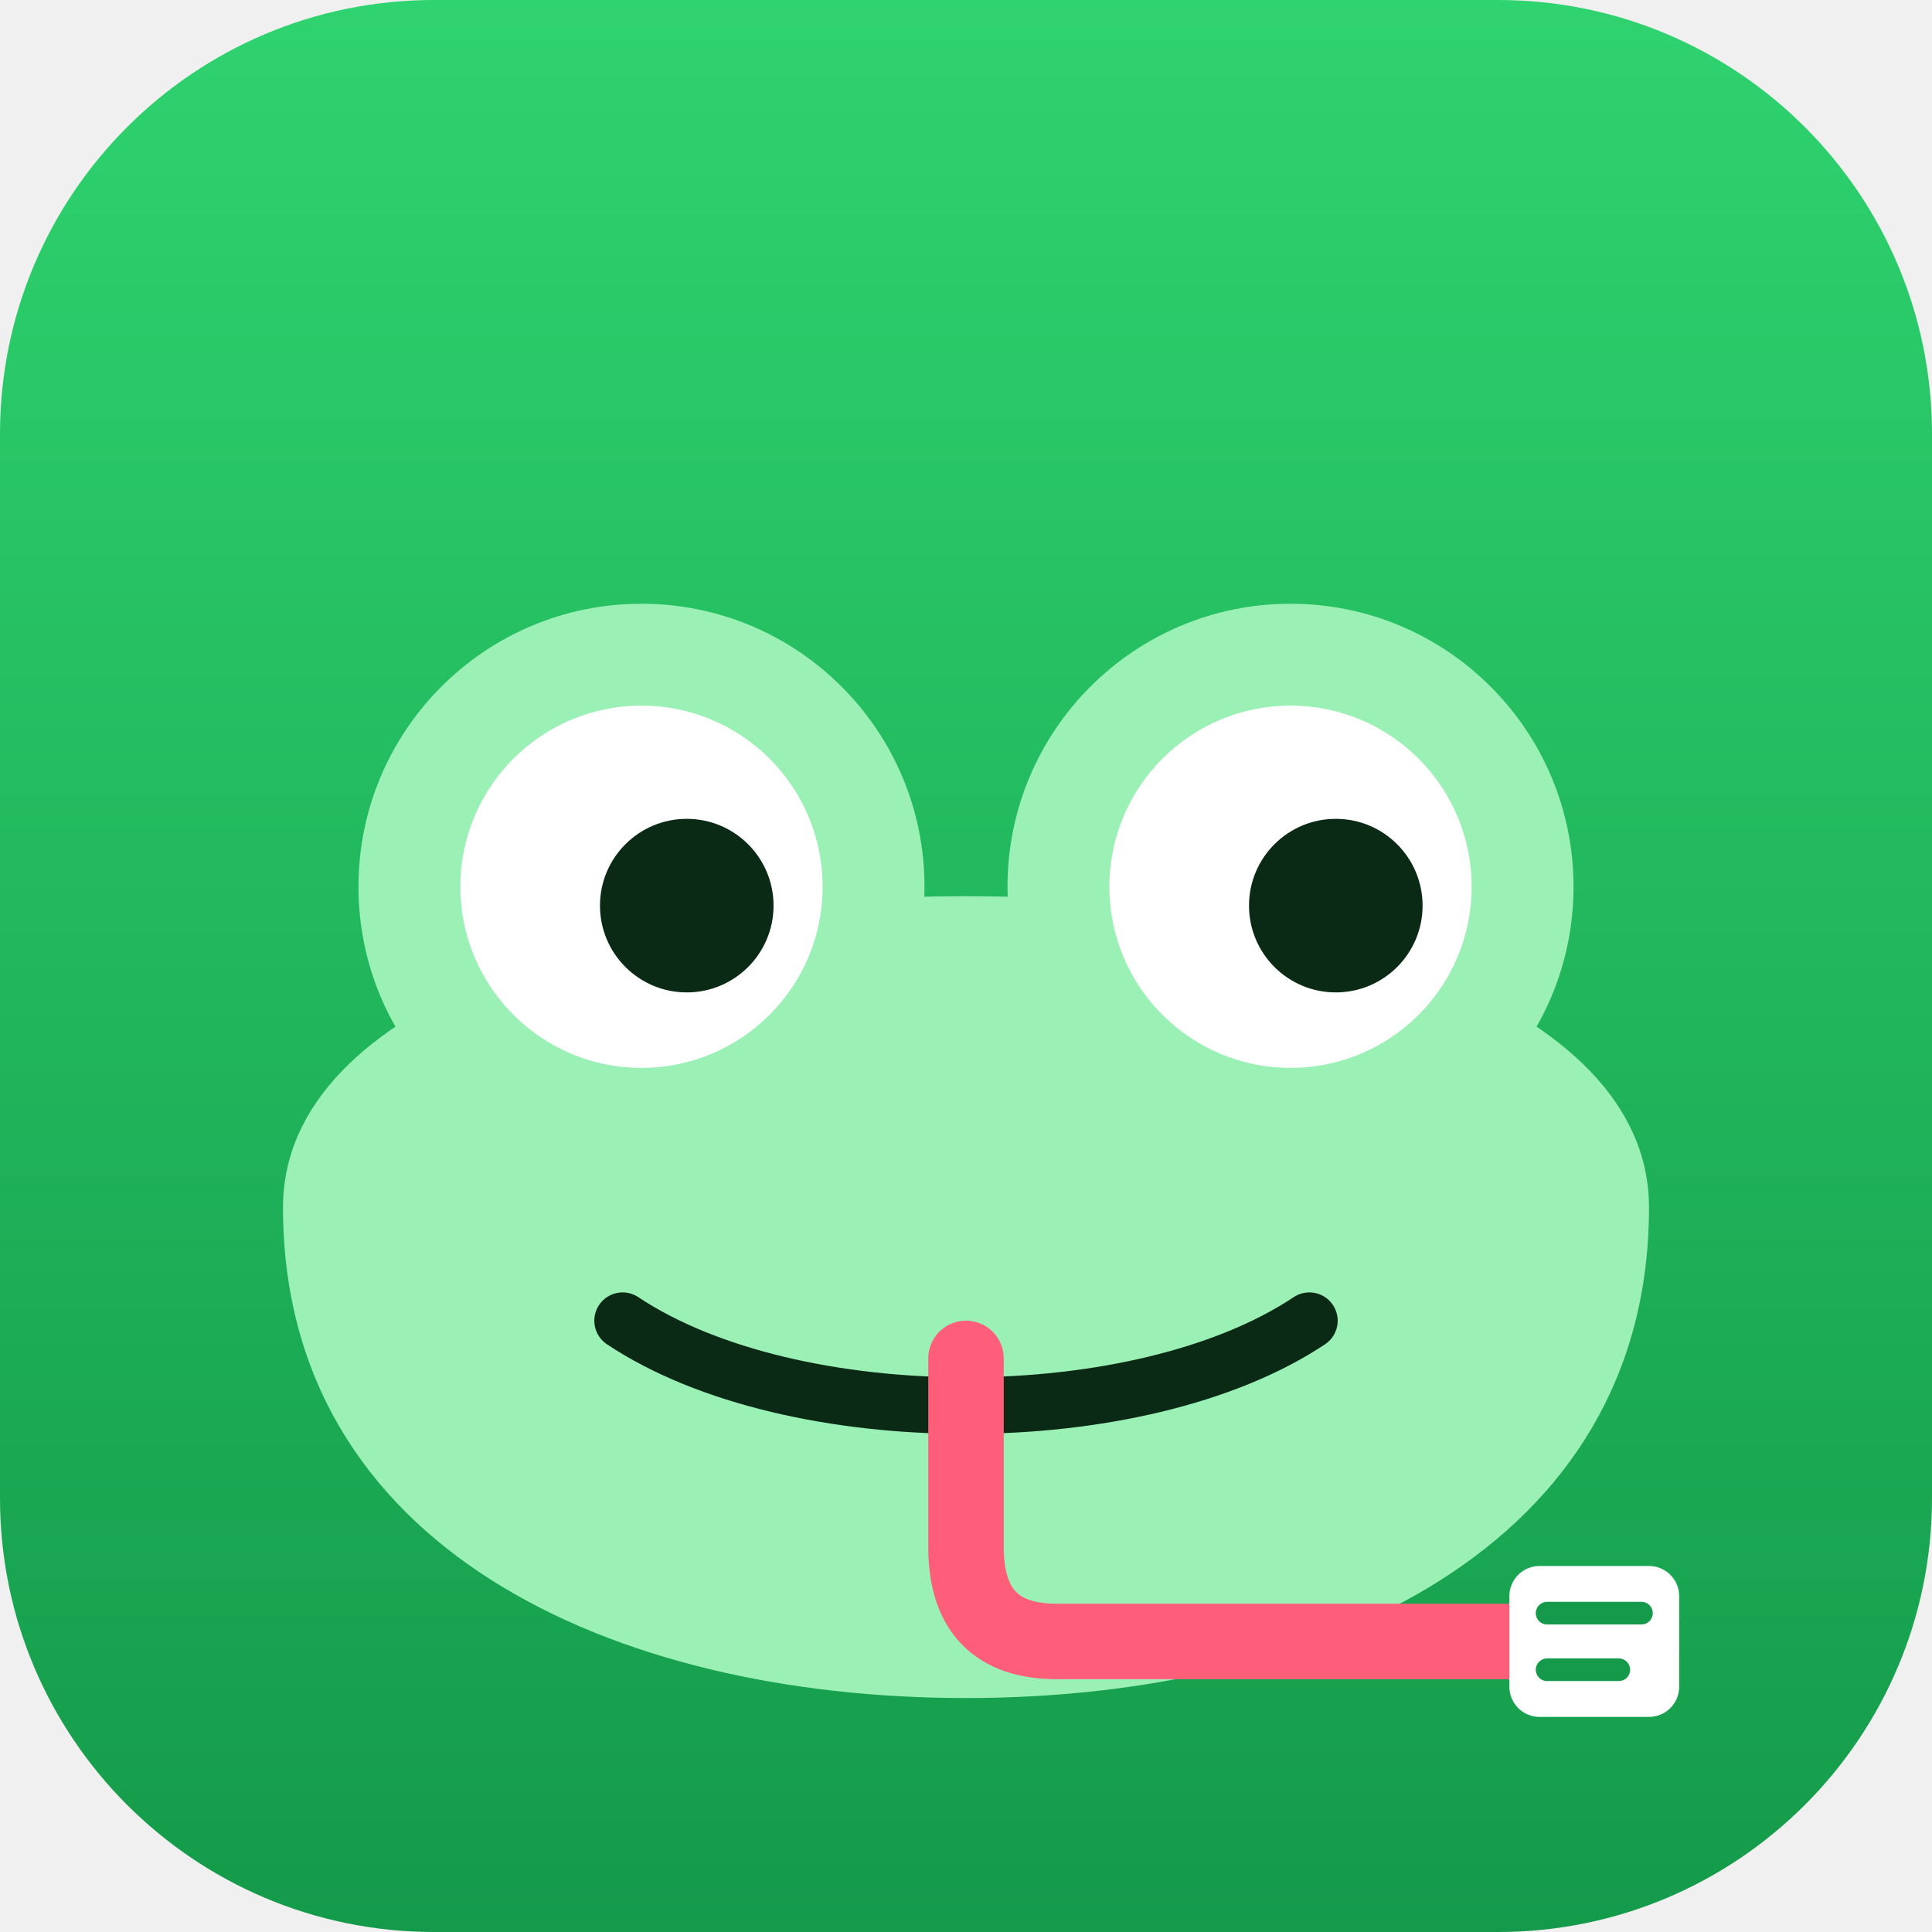
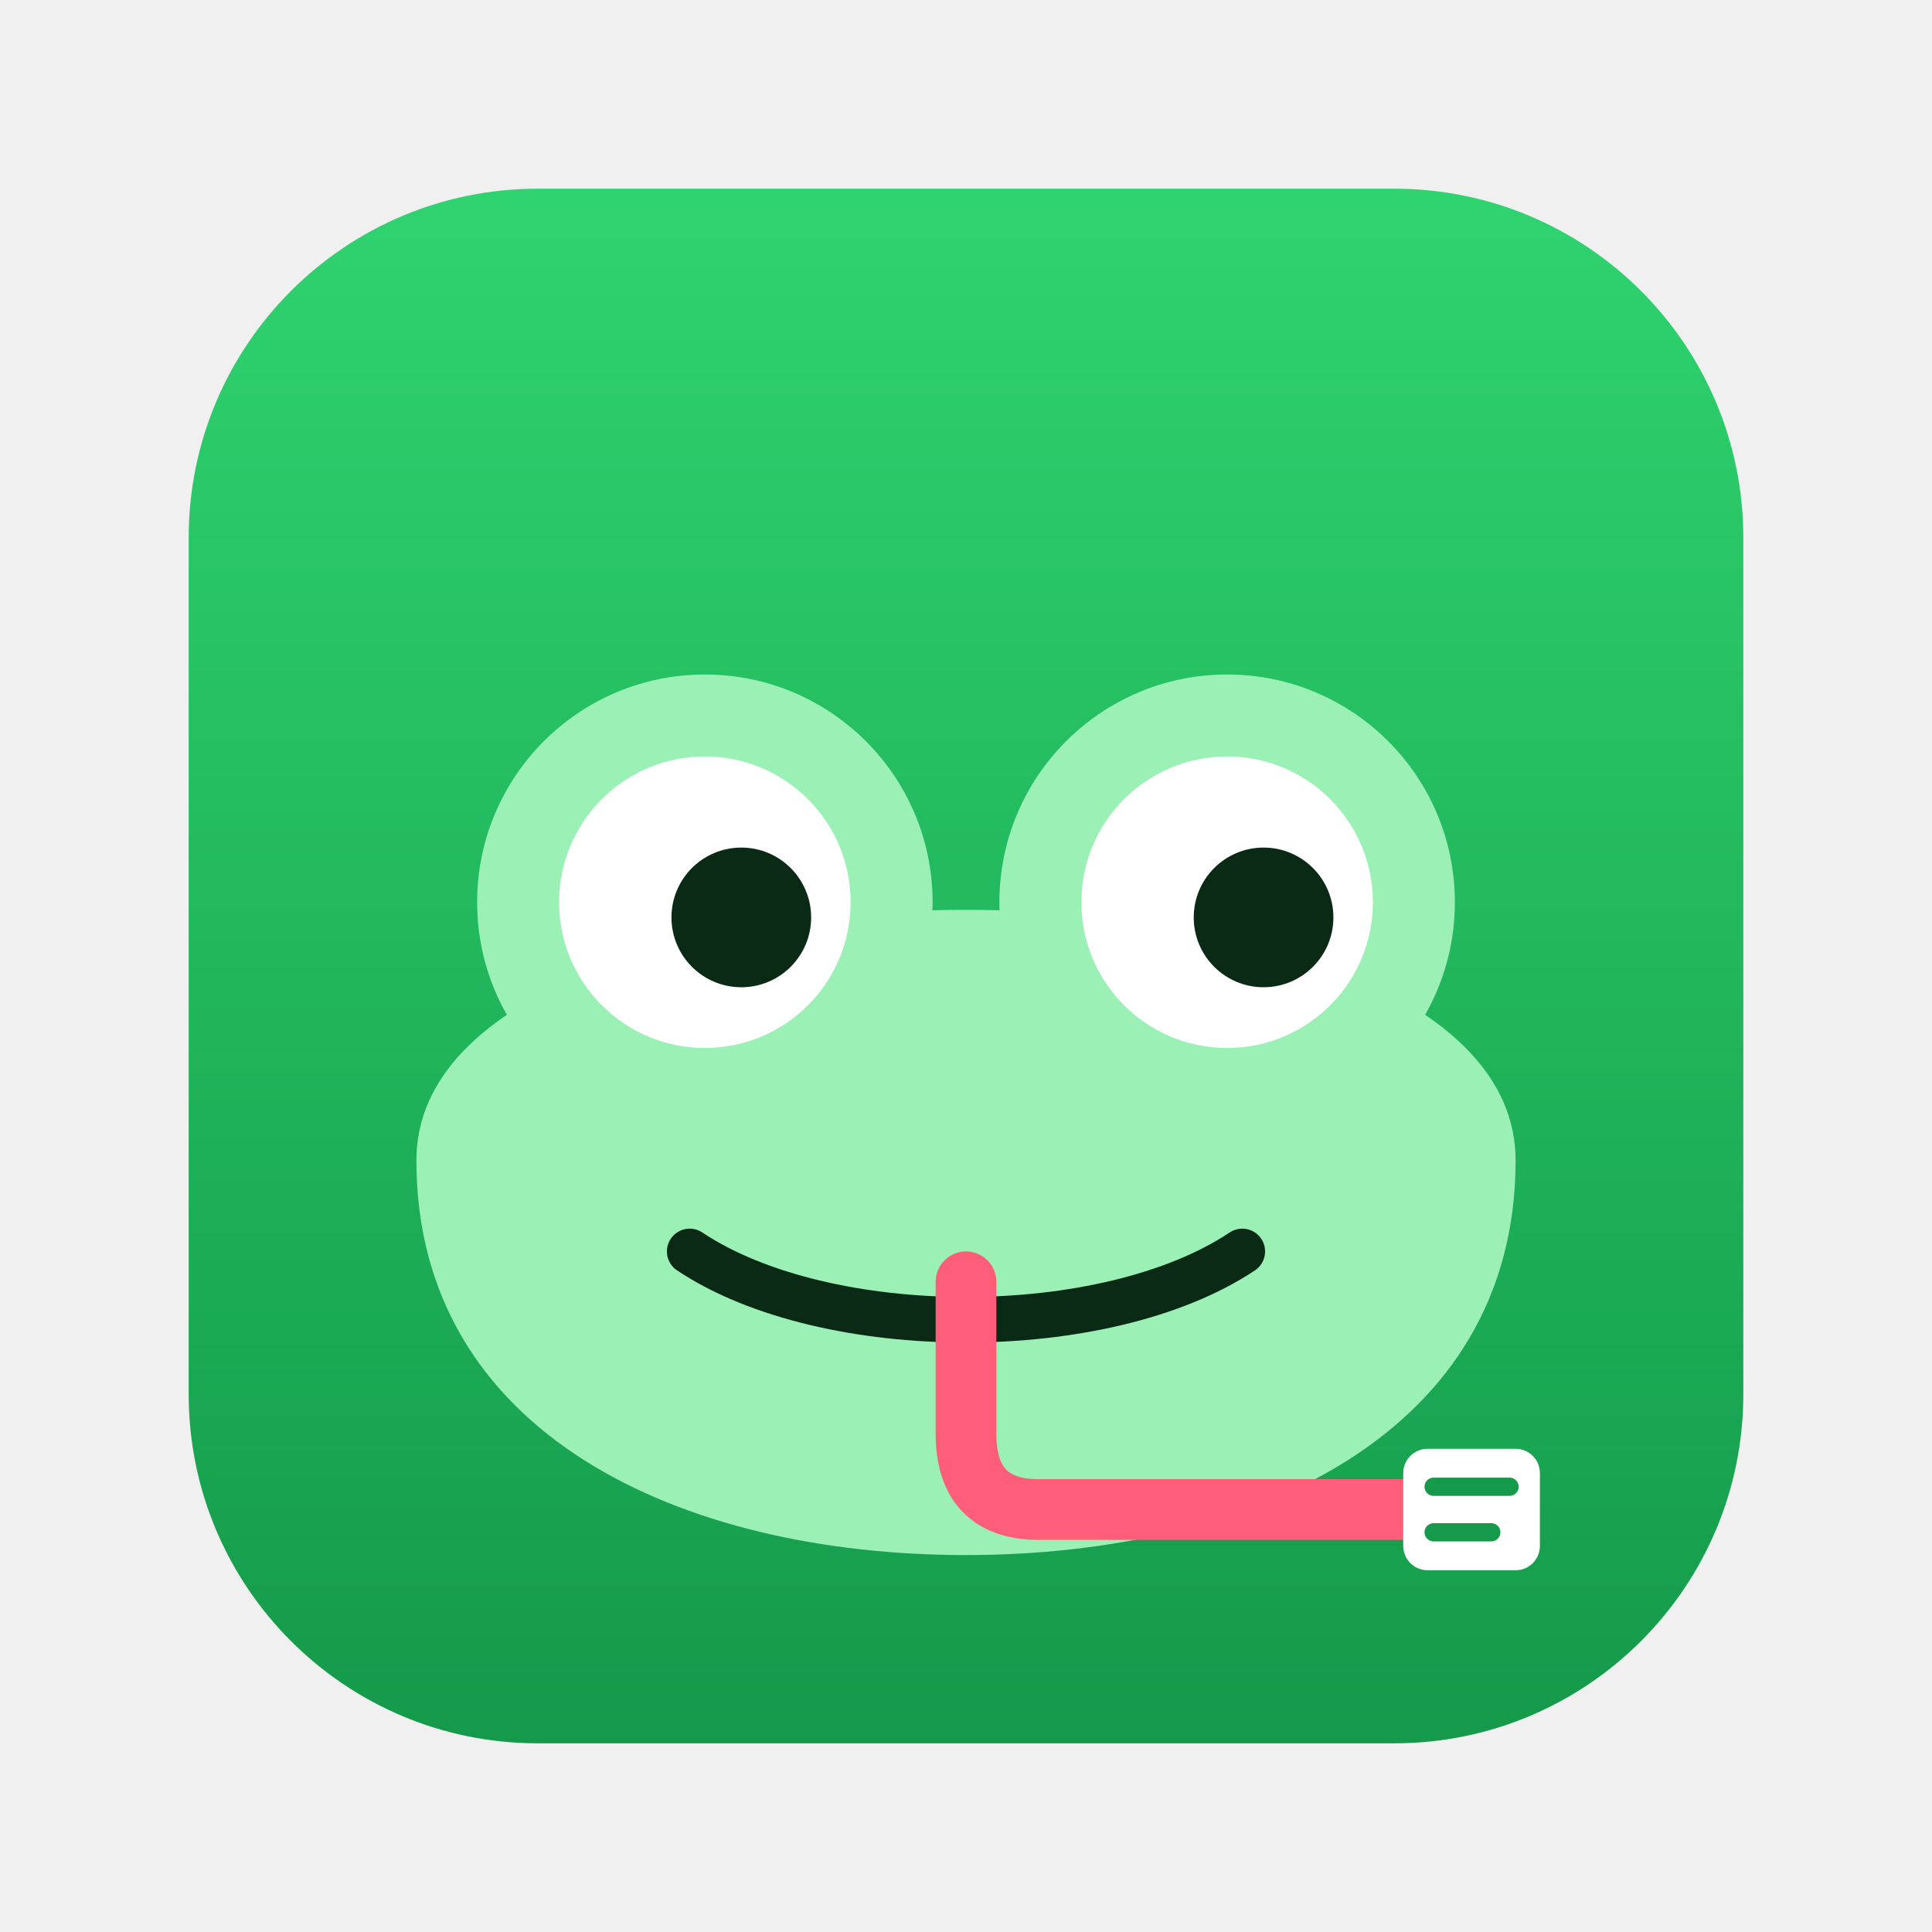
<svg xmlns="http://www.w3.org/2000/svg" viewBox="0 0 1024 1024">
  <defs>
    <linearGradient id="bg" x1="0" y1="0" x2="0" y2="1">
      <stop offset="0" stop-color="#2fd36f" />
      <stop offset="1" stop-color="#149a4a" />
    </linearGradient>
    <clipPath id="squircle">
      <rect width="1024" height="1024" rx="230" />
    </clipPath>
  </defs>
-   <g clip-path="url(#squircle)">
-     <rect width="1024" height="1024" fill="url(#bg)" />
-     <path d="M150 640 C150 420, 874 420, 874 640 C874 820, 700 900, 512 900 C324 900, 150 820, 150 640 Z" fill="#9bf0b5" />
-     <circle cx="340" cy="470" r="150" fill="#9bf0b5" />
-     <circle cx="684" cy="470" r="150" fill="#9bf0b5" />
-     <circle cx="340" cy="470" r="96" fill="#ffffff" />
-     <circle cx="684" cy="470" r="96" fill="#ffffff" />
-     <circle cx="364" cy="480" r="46" fill="#0b2a16" />
-     <circle cx="708" cy="480" r="46" fill="#0b2a16" />
-     <path d="M330 700 C420 760, 604 760, 694 700" stroke="#0b2a16" stroke-width="30" fill="none" stroke-linecap="round" />
-     <path d="M512 720 L512 820 Q512 870 560 870 L820 870" stroke="#ff5e7a" stroke-width="40" fill="none" stroke-linecap="round" stroke-linejoin="round" />
-     <rect x="800" y="830" width="90" height="80" rx="16" fill="#ffffff" />
-     <path d="M820 855 H870 M820 885 H858" stroke="#149a4a" stroke-width="12" stroke-linecap="round" />
+   <g transform="translate(100 100) scale(0.8046875)">
+     <g clip-path="url(#squircle)">
+       <rect width="1024" height="1024" fill="url(#bg)" />
+       <path d="M150 640 C150 420, 874 420, 874 640 C874 820, 700 900, 512 900 C324 900, 150 820, 150 640 Z" fill="#9bf0b5" />
+       <circle cx="340" cy="470" r="150" fill="#9bf0b5" />
+       <circle cx="684" cy="470" r="150" fill="#9bf0b5" />
+       <circle cx="340" cy="470" r="96" fill="#ffffff" />
+       <circle cx="684" cy="470" r="96" fill="#ffffff" />
+       <circle cx="364" cy="480" r="46" fill="#0b2a16" />
+       <circle cx="708" cy="480" r="46" fill="#0b2a16" />
+       <path d="M330 700 C420 760, 604 760, 694 700" stroke="#0b2a16" stroke-width="30" fill="none" stroke-linecap="round" />
+       <path d="M512 720 L512 820 Q512 870 560 870 L820 870" stroke="#ff5e7a" stroke-width="40" fill="none" stroke-linecap="round" stroke-linejoin="round" />
+       <rect x="800" y="830" width="90" height="80" rx="16" fill="#ffffff" />
+       <path d="M820 855 H870 M820 885 H858" stroke="#149a4a" stroke-width="12" stroke-linecap="round" />
+     </g>
  </g>
</svg>
